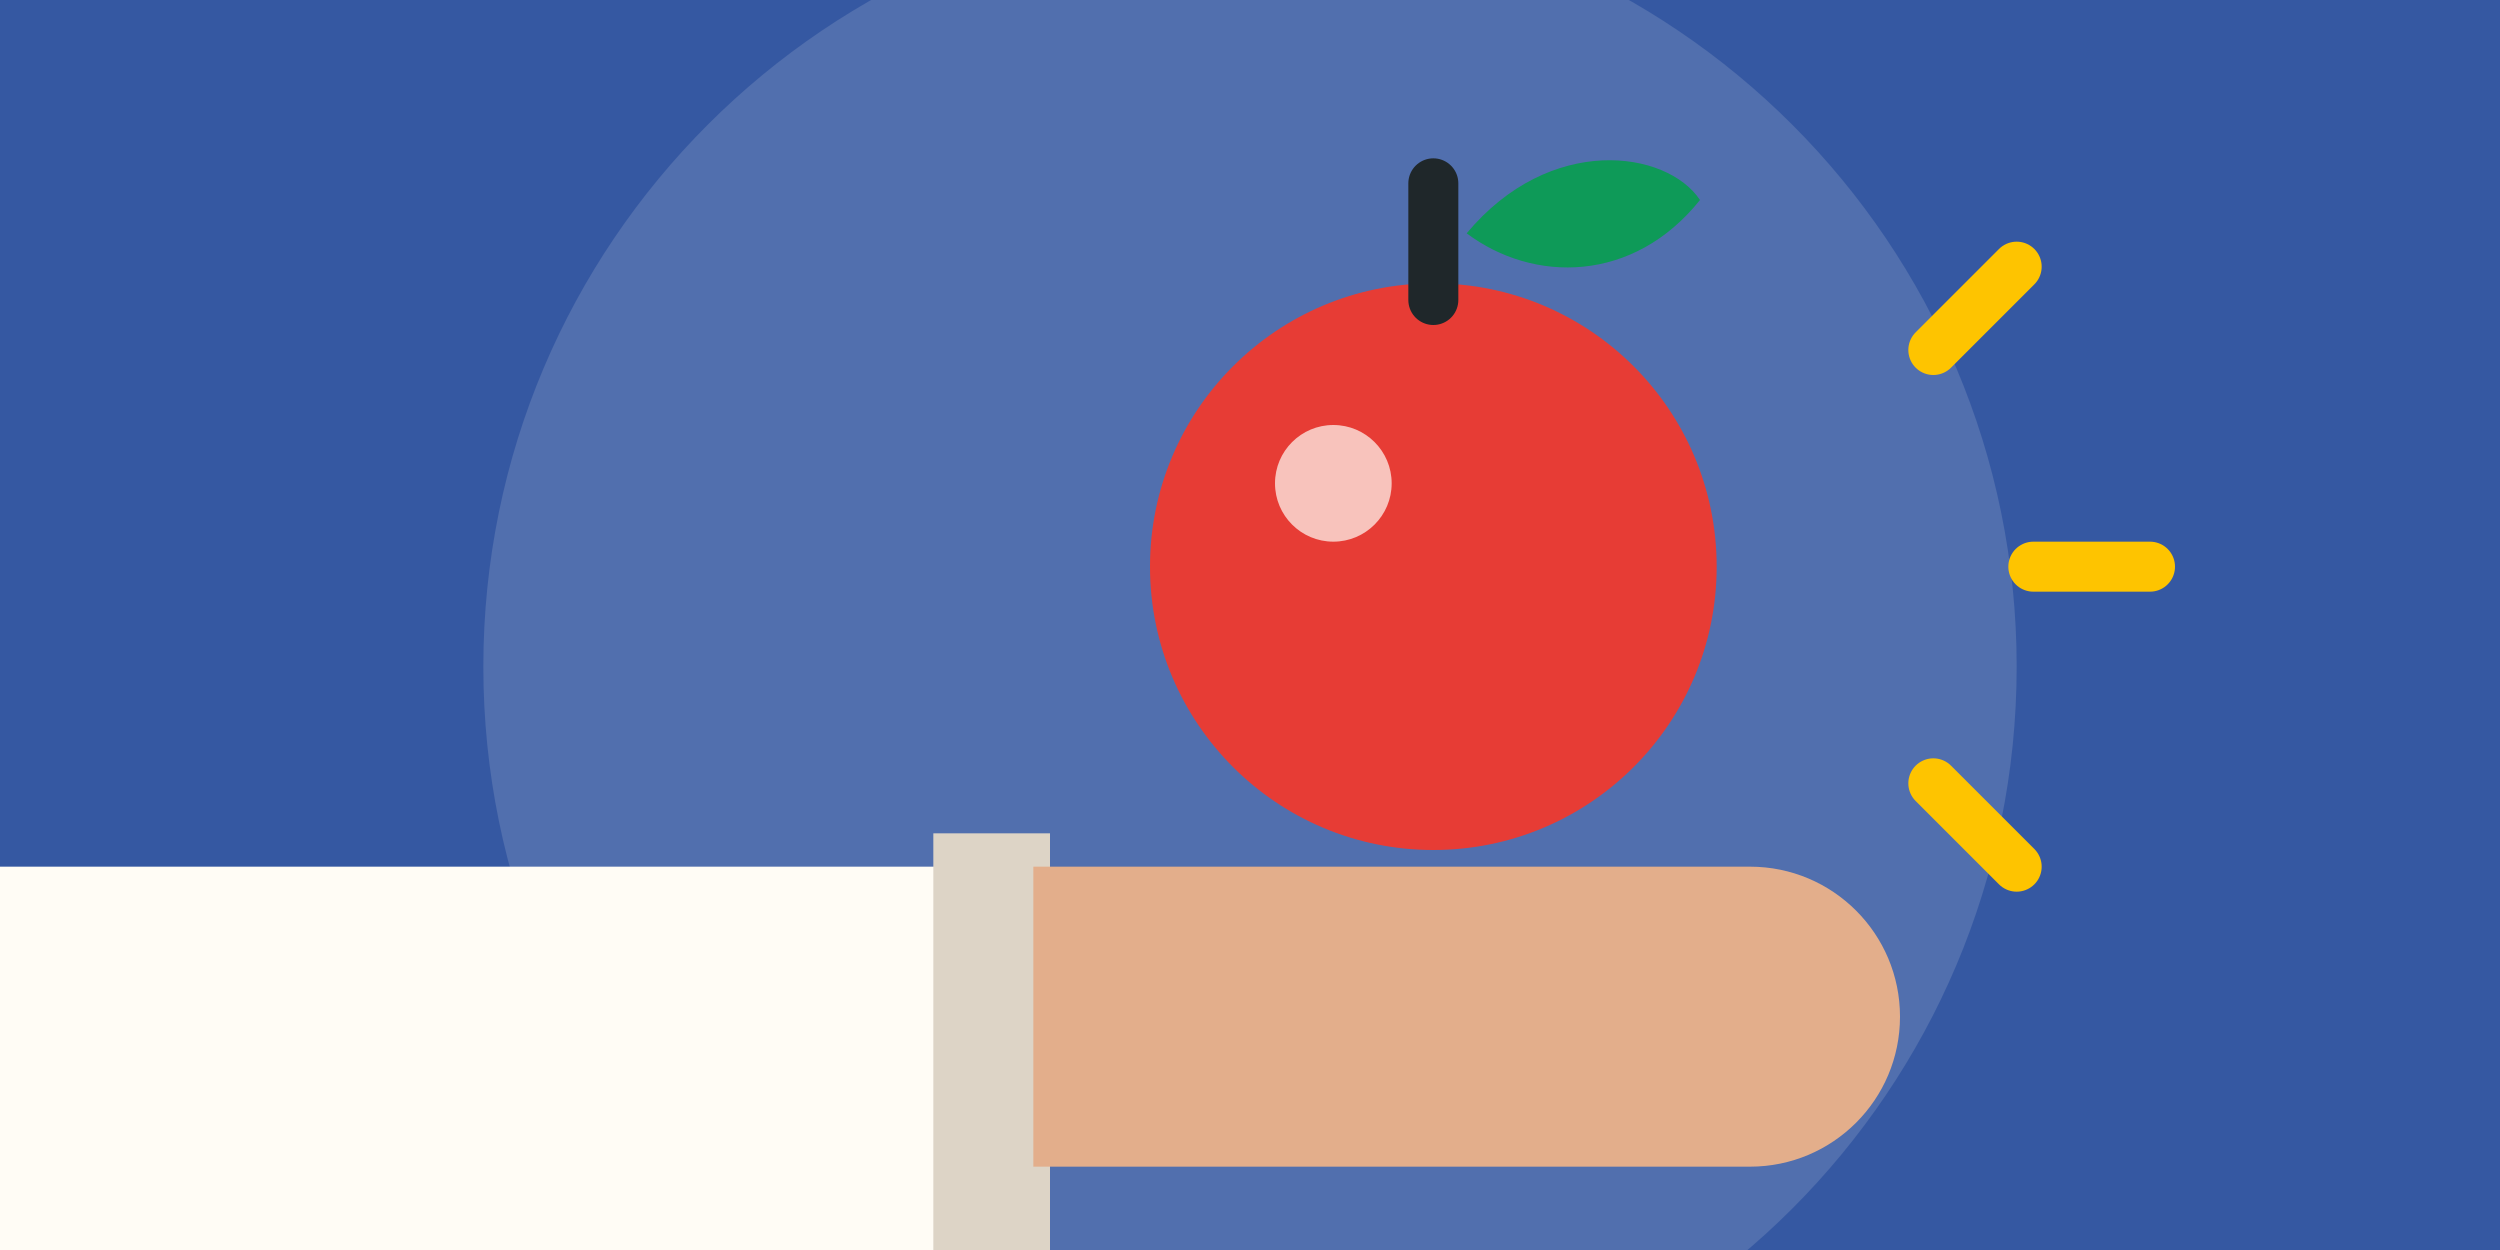
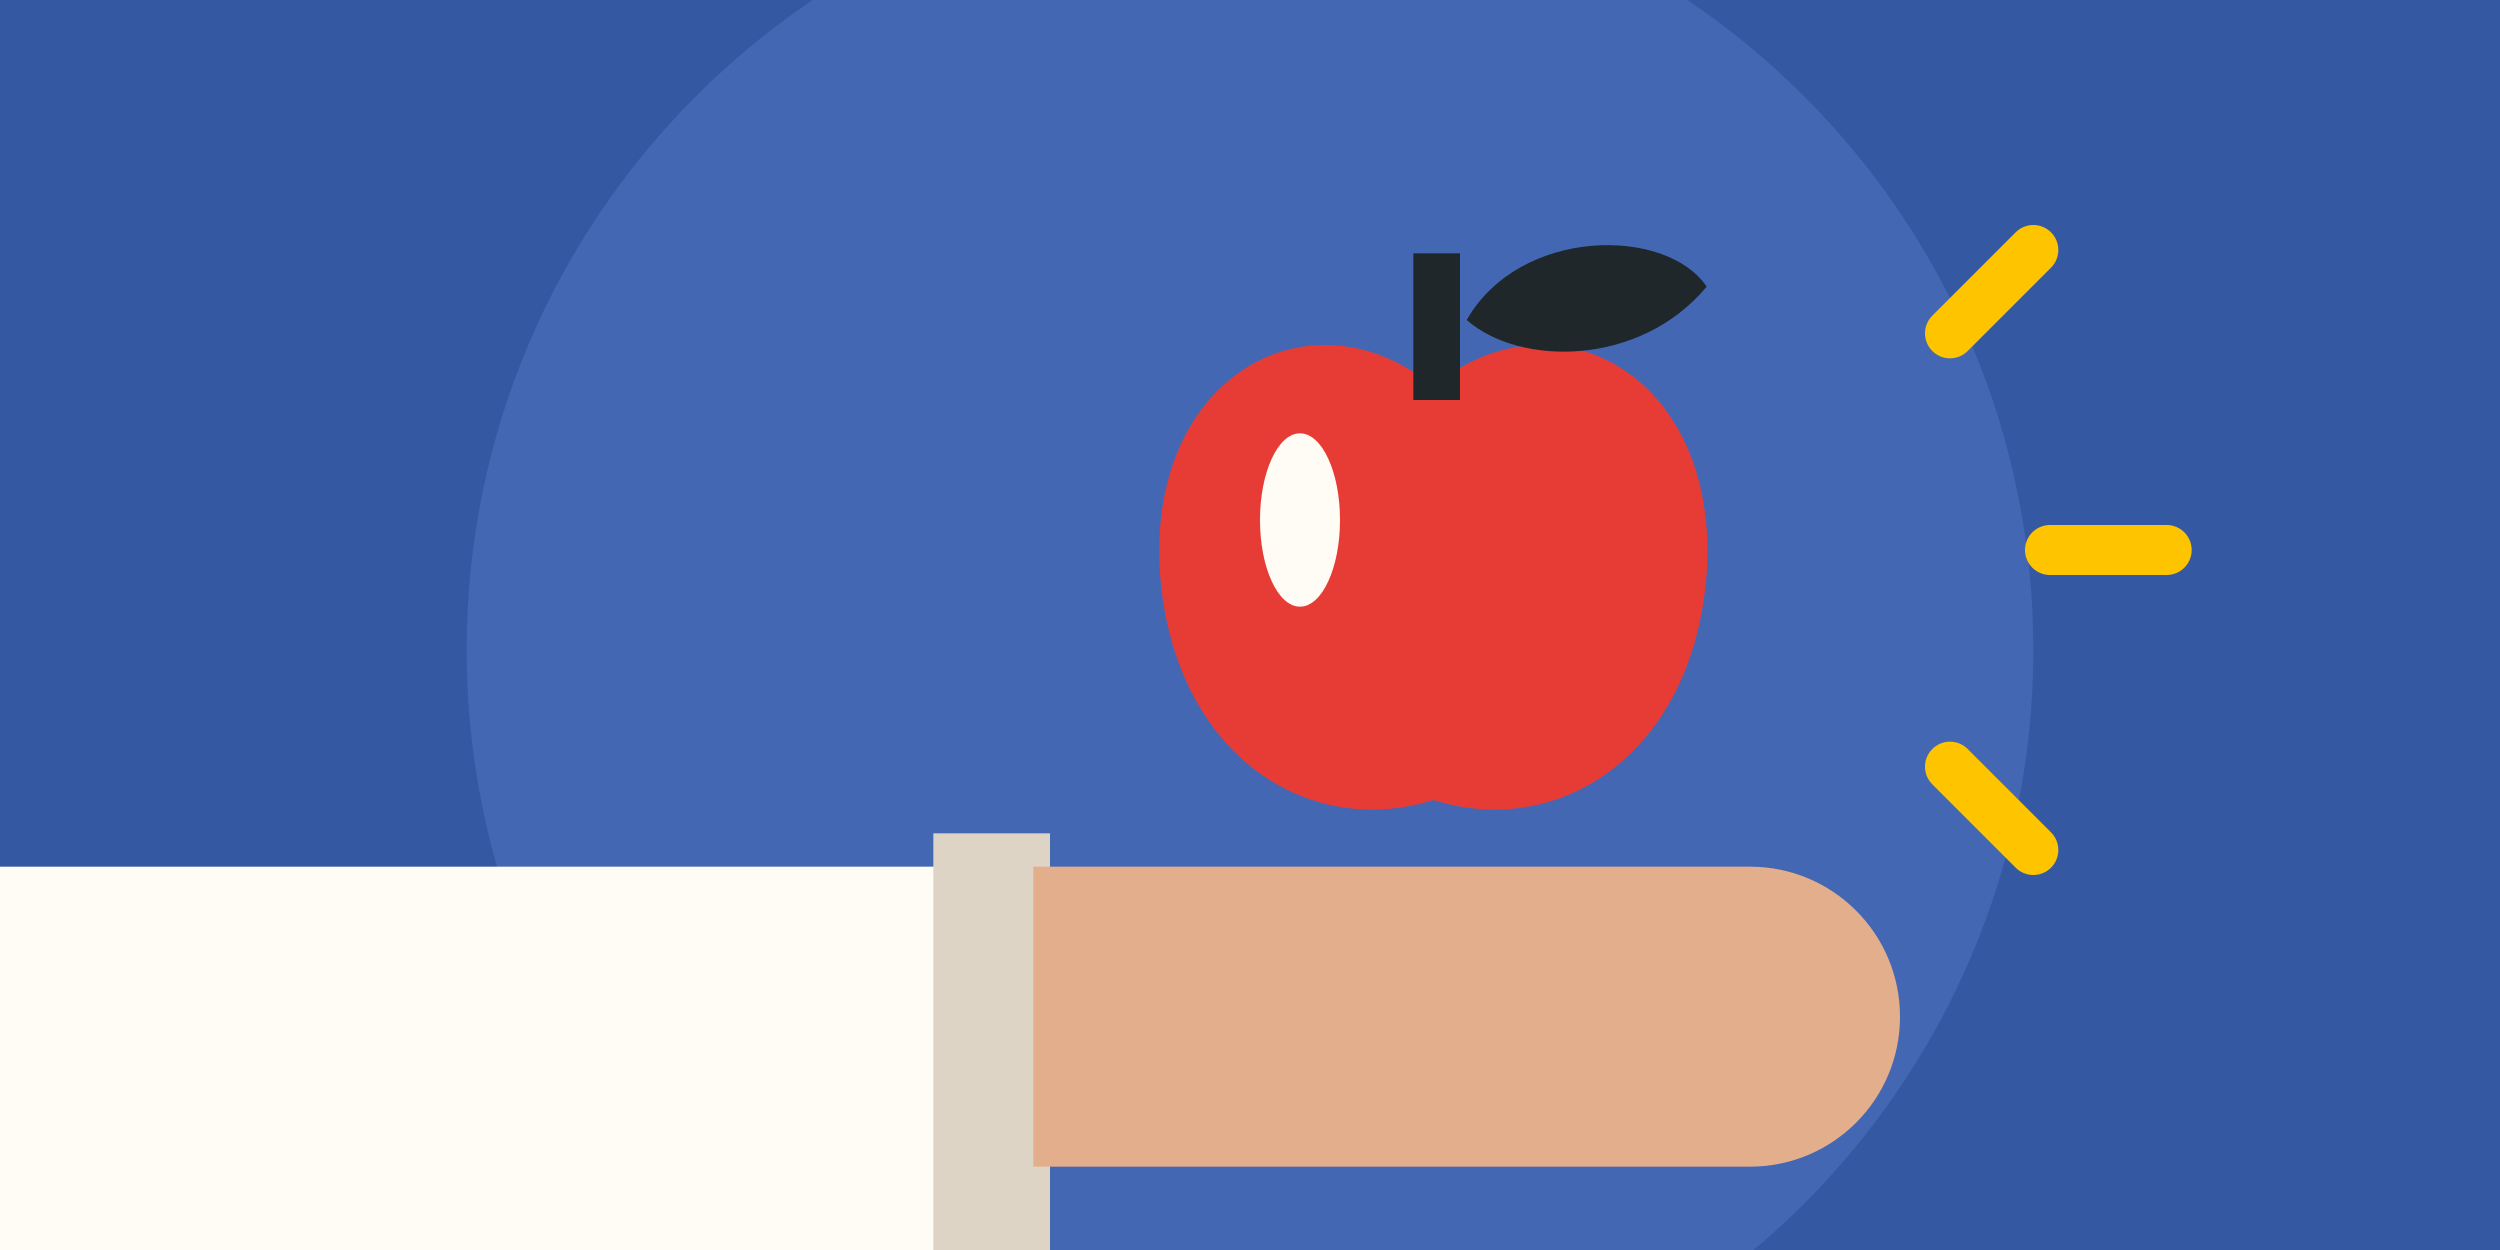
<svg xmlns="http://www.w3.org/2000/svg" viewBox="0 0 300 150">
  <rect width="300" height="150" fill="#3558a2" />
-   <circle cx="150" cy="80" r="92" fill="#fffcf5" opacity=".14" />
+   <circle cx="150" cy="78" r="94" fill="#4467b3" />
  <rect y="104" width="120" height="46" fill="#fffcf5" />
  <rect x="112" y="100" width="14" height="50" fill="#ddd4c6" />
  <path d="M124 104h86a18 18 0 010 36h-86z" fill="#e3ae8b" />
-   <circle cx="172" cy="68" r="34" fill="#e73c35" />
-   <path d="M172 36V22" stroke="#1f272a" stroke-width="6" stroke-linecap="round" />
-   <path d="M176 28c10-12 24-10 28-4-8 10-20 10-28 4z" fill="#0e9a58" />
-   <circle cx="160" cy="58" r="7" fill="#fffcf5" opacity=".7" />
-   <path d="M232 42l10-10M244 68h14M232 94l10 10" stroke="#fec400" stroke-width="6" stroke-linecap="round" />
+   <g transform="translate(132 24) scale(2.5)">
+     <path d="M50 28C32 13 7 26 9 56C11 83 31 96 50 90C69 96 89 83 91 56C93 26 68 13 50 28Z" fill="#e73c35" transform="scale(0.32)" />
+     <ellipse cx="30" cy="48" rx="6" ry="13" fill="#fffcf5" transform="scale(0.32)" />
+     <path d="M47 8h7v22h-7Z" fill="#1f272a" transform="scale(0.32)" />
+     <path d="M55 18C63 4 85 4 91 13C81 25 63 25 55 18Z" fill="#1f272a" transform="scale(0.32)" />
+   </g>
+   <path d="M234 40l10-10M246 66h14M234 92l10 10" stroke="#fec400" stroke-width="6" stroke-linecap="round" />
</svg>
